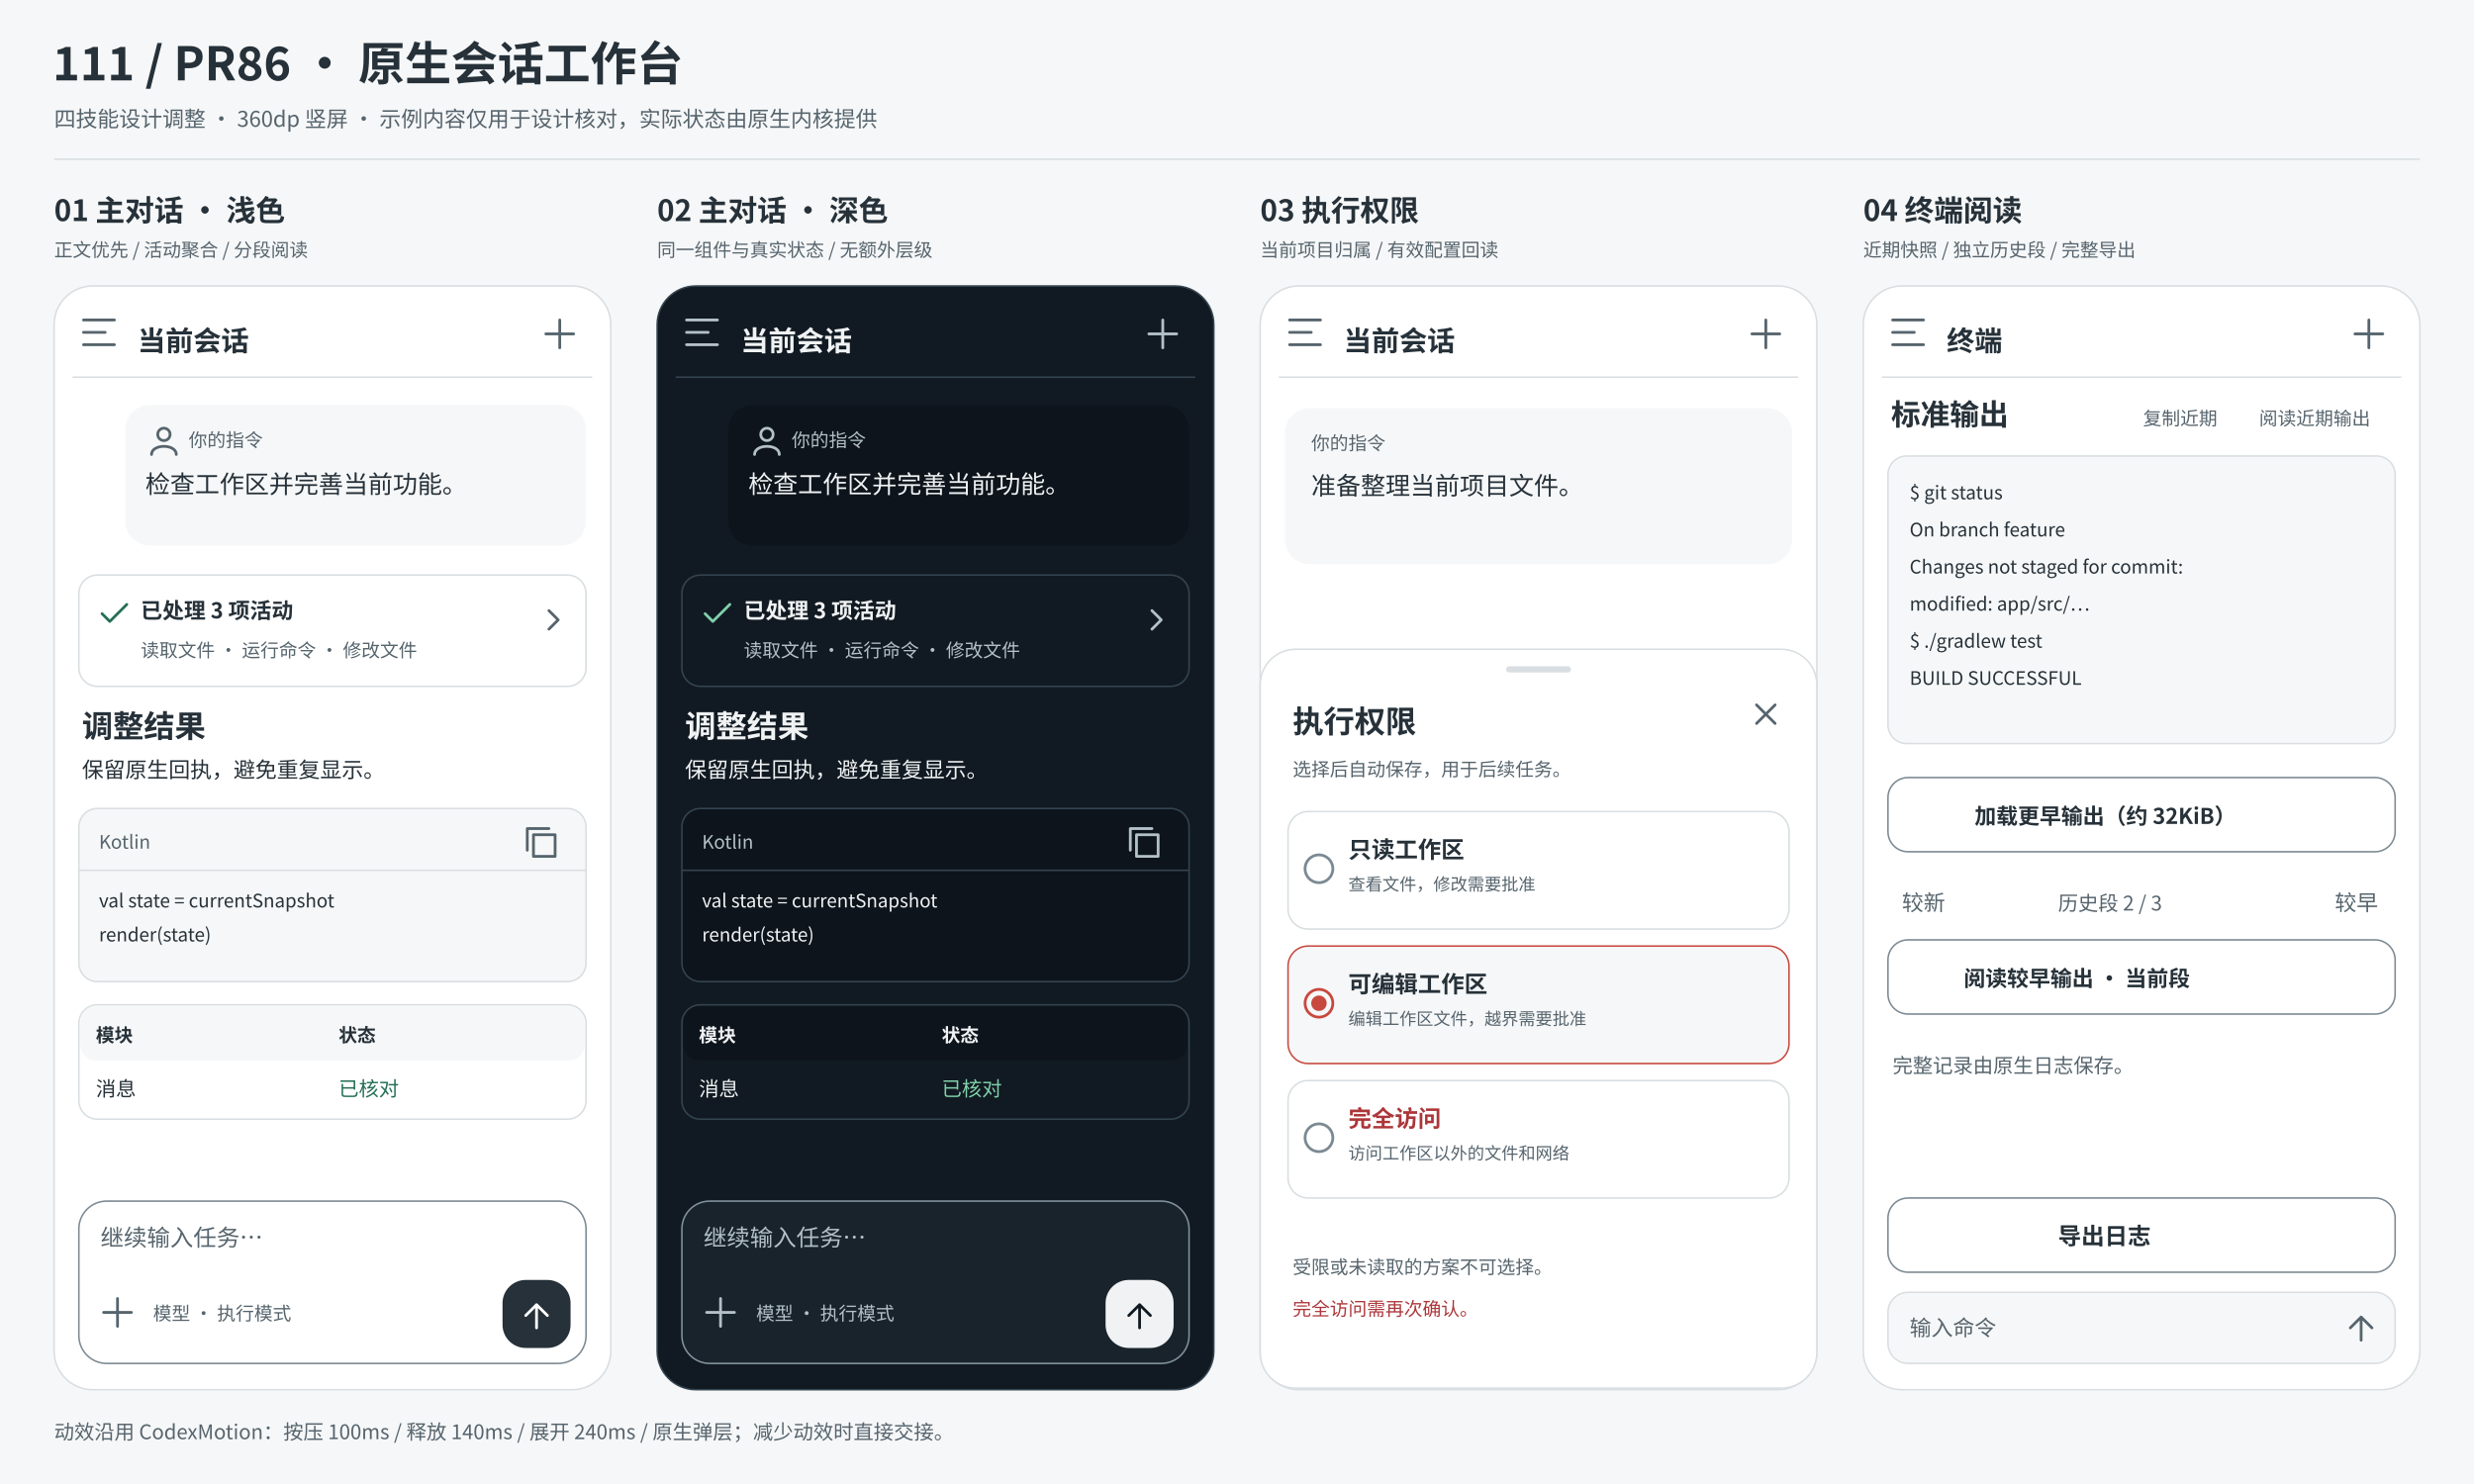
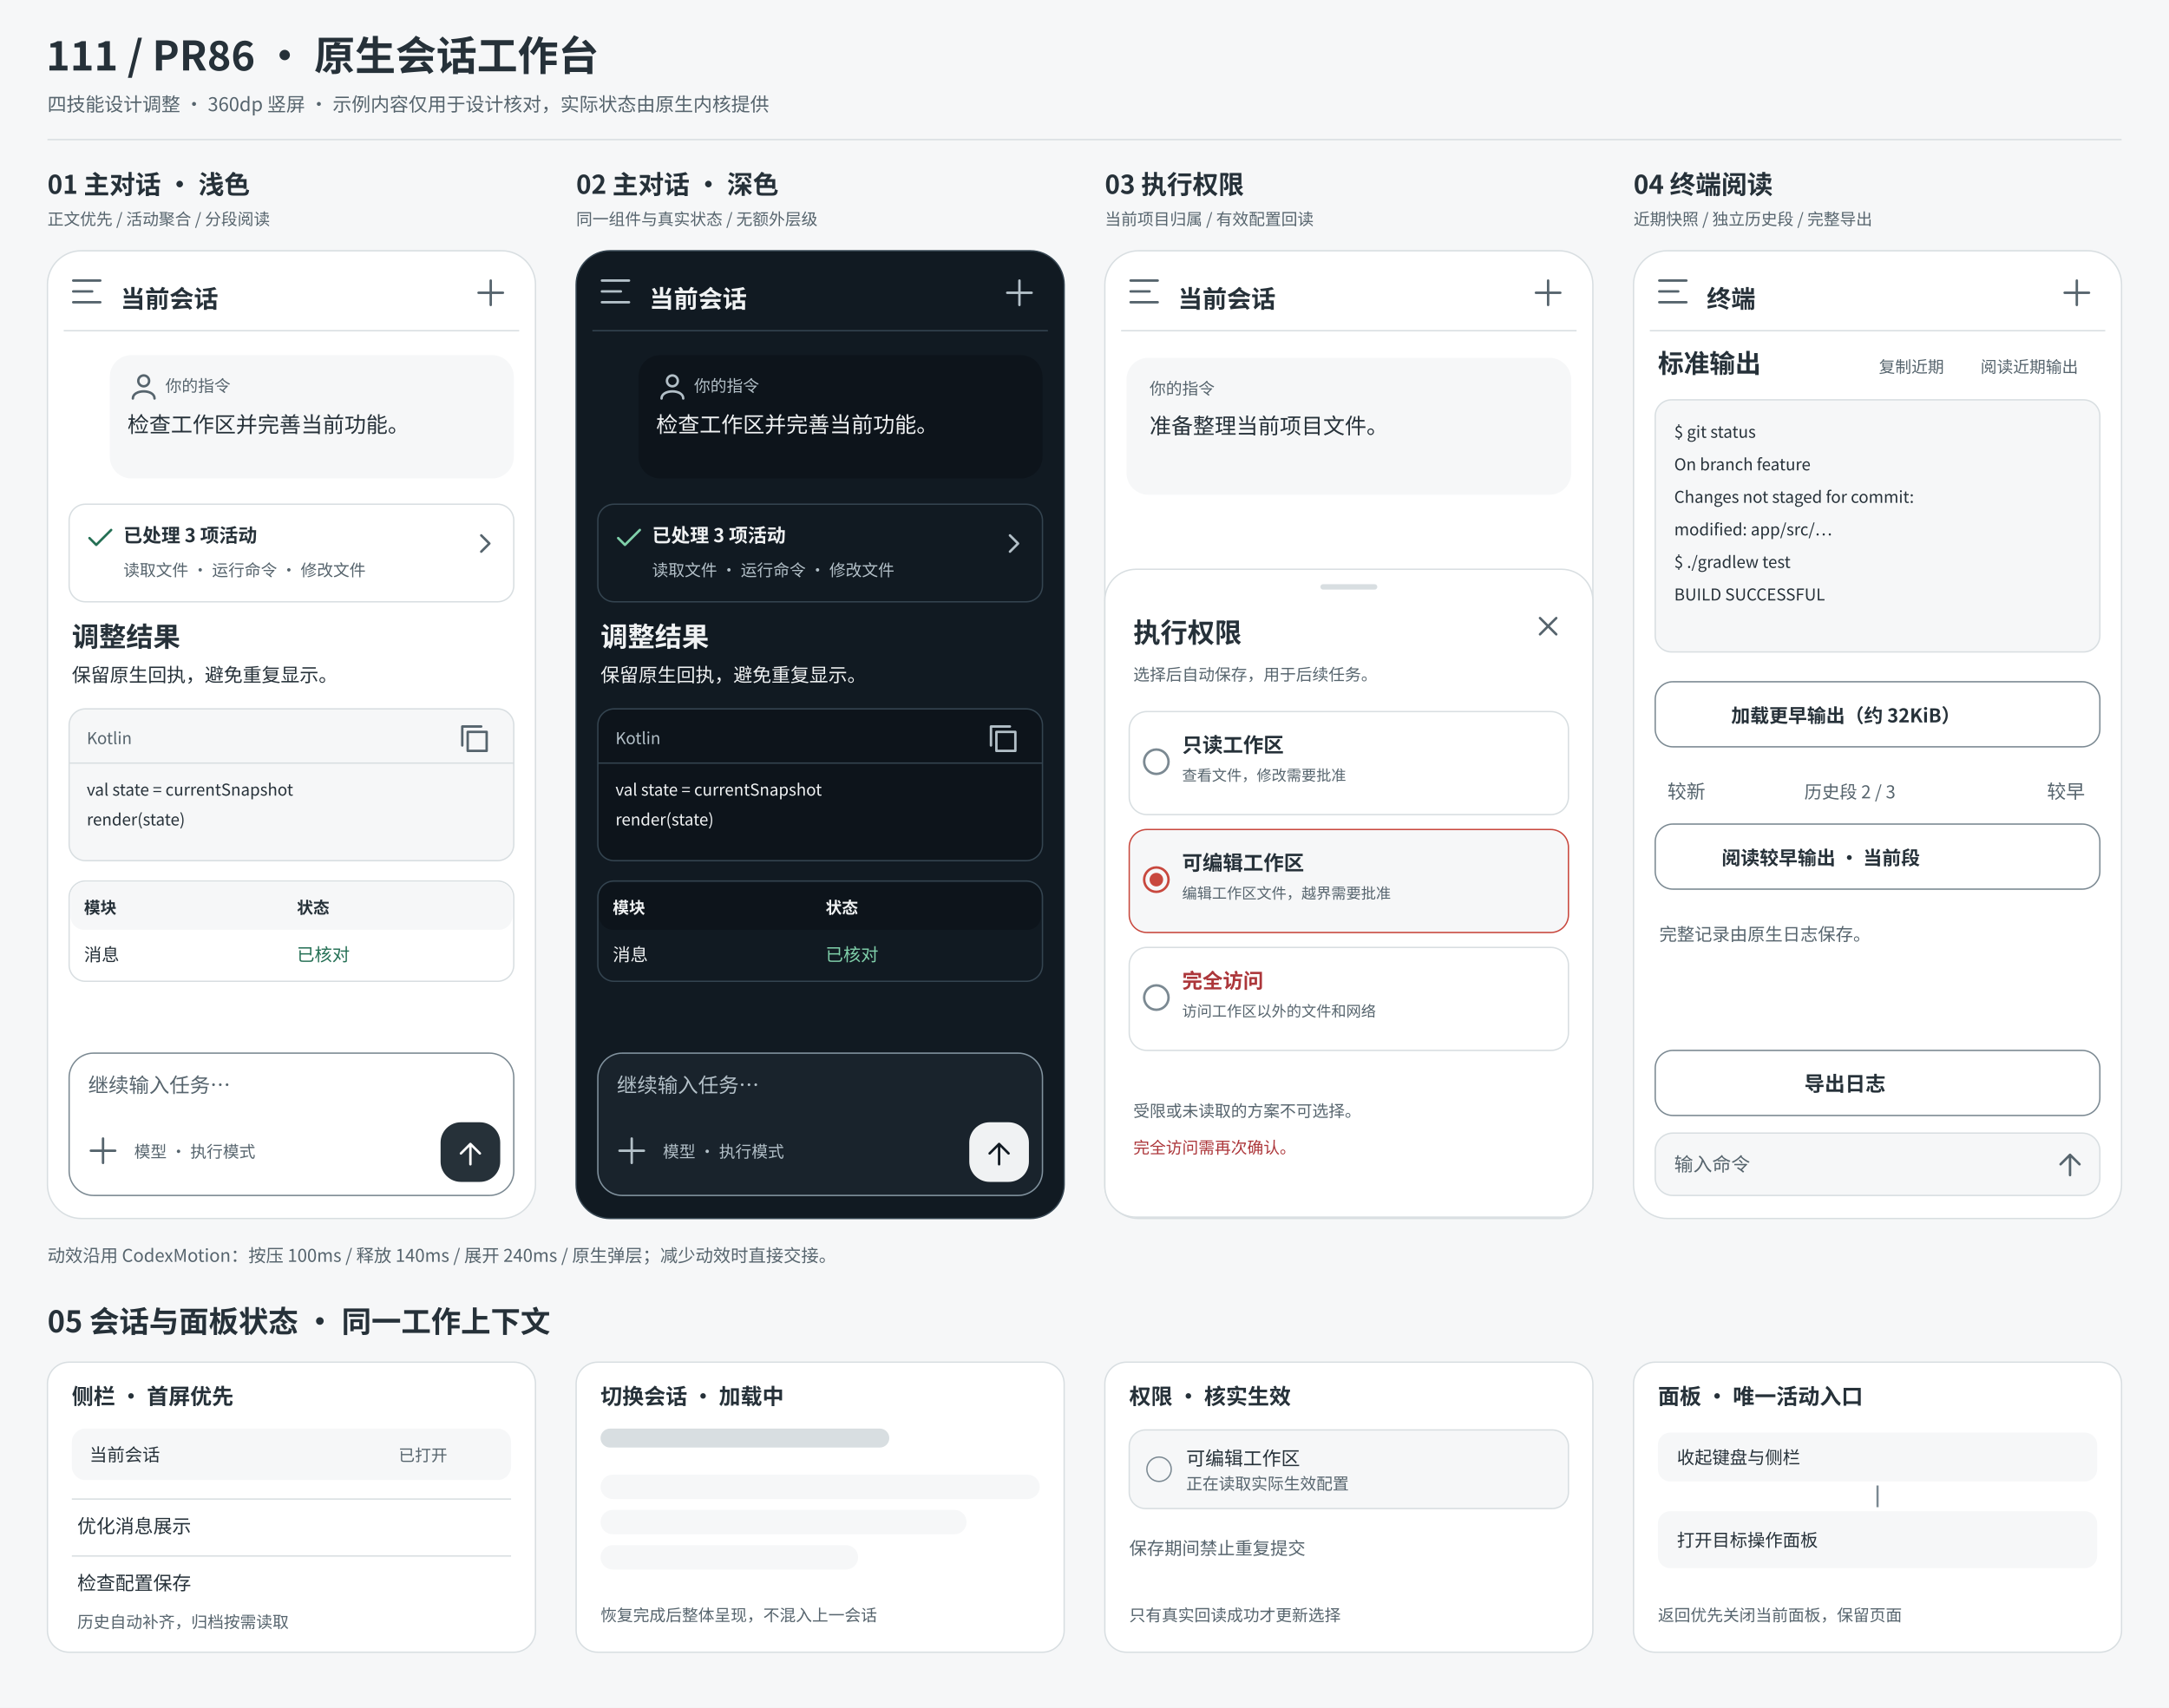
- <svg xmlns="http://www.w3.org/2000/svg" width="1600" height="960" viewBox="0 0 1600 960" role="img" aria-label="PR86 原生会话工作台组件设计">
-   <rect x="0" y="0" width="1600" height="960" rx="0" fill="#F6F7F8" stroke="none" />
+ <svg xmlns="http://www.w3.org/2000/svg" width="1600" height="1260" viewBox="0 0 1600 1260" role="img" aria-label="PR86 原生会话工作台组件设计">
+   <rect x="0" y="0" width="1600" height="1260" rx="0" fill="#F6F7F8" stroke="none" />
  <text x="34" y="52" fill="#263139" font-family="Noto Sans CJK SC, Microsoft YaHei, sans-serif" font-size="30" font-weight="700">111 / PR86 · 原生会话工作台</text>
  <text x="35" y="82" fill="#56646D" font-family="Noto Sans CJK SC, Microsoft YaHei, sans-serif" font-size="14" font-weight="400">四技能设计调整 · 360dp 竖屏 · 示例内容仅用于设计核对，实际状态由原生内核提供</text>
  <path d="M35 103H1565" fill="none" stroke="#D8DEE1" />
  <text x="35" y="143" fill="#263139" font-family="Noto Sans CJK SC, Microsoft YaHei, sans-serif" font-size="19" font-weight="700">01 主对话 · 浅色</text>
  <text x="35" y="166" fill="#56646D" font-family="Noto Sans CJK SC, Microsoft YaHei, sans-serif" font-size="12" font-weight="400">正文优先 / 活动聚合 / 分段阅读</text>
  <rect x="35" y="185" width="360" height="714" rx="25" fill="#FFFFFF" stroke="#D8DEE1" />
  <path d="M47 244H383" fill="none" stroke="#D8DEE1" />
  <g transform="translate(52 203)" fill="none" stroke="#56646D" stroke-width="1.8" stroke-linecap="round" stroke-linejoin="round">
    <path d="M2 4H22M2 12H16M2 20H22" />
  </g>
  <text x="89" y="227" fill="#263139" font-family="Noto Sans CJK SC, Microsoft YaHei, sans-serif" font-size="18" font-weight="700">当前会话</text>
  <g transform="translate(350 204)" fill="none" stroke="#56646D" stroke-width="1.8" stroke-linecap="round" stroke-linejoin="round">
    <path d="M12 3V21M3 12H21" />
  </g>
  <rect x="81" y="262" width="298" height="91" rx="16" fill="#F6F7F8" stroke="none" />
  <g transform="translate(94 274)" fill="none" stroke="#56646D" stroke-width="1.8" stroke-linecap="round" stroke-linejoin="round">
    <path d="M12 3a4 4 0 1 0 0 8a4 4 0 1 0 0 -8M4 20c0-7 16-7 16 0" />
  </g>
  <text x="122" y="289" fill="#56646D" font-family="Noto Sans CJK SC, Microsoft YaHei, sans-serif" font-size="12" font-weight="400">你的指令</text>
  <text x="94" y="319" fill="#263139" font-family="Noto Sans CJK SC, Microsoft YaHei, sans-serif" font-size="16" font-weight="400">检查工作区并完善当前功能。</text>
  <rect x="51" y="372" width="328" height="72" rx="12" fill="#FFFFFF" stroke="#D8DEE1" />
  <g transform="translate(62 385)" fill="none" stroke="#246F54" stroke-width="1.8" stroke-linecap="round" stroke-linejoin="round">
    <path d="M4 12l5 5 11-11" />
  </g>
  <text x="91" y="400" fill="#263139" font-family="Noto Sans CJK SC, Microsoft YaHei, sans-serif" font-size="14" font-weight="600">已处理 3 项活动</text>
  <text x="91" y="425" fill="#56646D" font-family="Noto Sans CJK SC, Microsoft YaHei, sans-serif" font-size="12" font-weight="400">读取文件 · 运行命令 · 修改文件</text>
  <g transform="translate(346 389)" fill="none" stroke="#56646D" stroke-width="1.8" stroke-linecap="round" stroke-linejoin="round">
    <path d="M9 6l6 6-6 6" />
  </g>
  <text x="53" y="477" fill="#263139" font-family="Noto Sans CJK SC, Microsoft YaHei, sans-serif" font-size="20" font-weight="600">调整结果</text>
  <text x="53" y="503" fill="#263139" font-family="Noto Sans CJK SC, Microsoft YaHei, sans-serif" font-size="14" font-weight="400">保留原生回执，避免重复显示。</text>
  <rect x="51" y="523" width="328" height="112" rx="12" fill="#F6F7F8" stroke="#D8DEE1" />
  <text x="64" y="549" fill="#56646D" font-family="Noto Sans CJK SC, Microsoft YaHei, sans-serif" font-size="12" font-weight="400">Kotlin</text>
  <g transform="translate(338 533)" fill="none" stroke="#56646D" stroke-width="1.8" stroke-linecap="round" stroke-linejoin="round">
    <path d="M7 7H21V21H7ZM3 17V3H17" />
  </g>
  <path d="M51 563H379" fill="none" stroke="#D8DEE1" />
  <text x="64" y="587" fill="#263139" font-family="Noto Sans CJK SC, Microsoft YaHei, sans-serif" font-size="12" font-weight="400">val state = currentSnapshot</text>
  <text x="64" y="609" fill="#263139" font-family="Noto Sans CJK SC, Microsoft YaHei, sans-serif" font-size="12" font-weight="400">render(state)</text>
  <rect x="51" y="650" width="328" height="74" rx="12" fill="#FFFFFF" stroke="#D8DEE1" />
  <rect x="52" y="651" width="326" height="35" rx="10" fill="#F6F7F8" stroke="none" />
  <text x="62" y="674" fill="#263139" font-family="Noto Sans CJK SC, Microsoft YaHei, sans-serif" font-size="12" font-weight="600">模块</text>
  <text x="219" y="674" fill="#263139" font-family="Noto Sans CJK SC, Microsoft YaHei, sans-serif" font-size="12" font-weight="600">状态</text>
  <text x="62" y="709" fill="#263139" font-family="Noto Sans CJK SC, Microsoft YaHei, sans-serif" font-size="13" font-weight="400">消息</text>
  <text x="219" y="709" fill="#246F54" font-family="Noto Sans CJK SC, Microsoft YaHei, sans-serif" font-size="13" font-weight="400">已核对</text>
  <rect x="51" y="777" width="328" height="105" rx="18" fill="#FFFFFF" stroke="#7B8992" />
  <text x="65" y="806" fill="#56646D" font-family="Noto Sans CJK SC, Microsoft YaHei, sans-serif" font-size="15" font-weight="400">继续输入任务…</text>
  <g transform="translate(64 837)" fill="none" stroke="#56646D" stroke-width="1.8" stroke-linecap="round" stroke-linejoin="round">
    <path d="M12 3V21M3 12H21" />
  </g>
  <text x="99" y="854" fill="#56646D" font-family="Noto Sans CJK SC, Microsoft YaHei, sans-serif" font-size="12" font-weight="400">模型  ·  执行模式</text>
  <rect x="325" y="828" width="44" height="44" rx="15" fill="#263139" stroke="none" />
  <g transform="translate(335 838)" fill="none" stroke="#FFFFFF" stroke-width="1.8" stroke-linecap="round" stroke-linejoin="round">
    <path d="M5 13l7-7 7 7M12 6V21" />
  </g>
  <text x="425" y="143" fill="#263139" font-family="Noto Sans CJK SC, Microsoft YaHei, sans-serif" font-size="19" font-weight="700">02 主对话 · 深色</text>
  <text x="425" y="166" fill="#56646D" font-family="Noto Sans CJK SC, Microsoft YaHei, sans-serif" font-size="12" font-weight="400">同一组件与真实状态 / 无额外层级</text>
  <rect x="425" y="185" width="360" height="714" rx="25" fill="#111A22" stroke="#344450" />
  <path d="M437 244H773" fill="none" stroke="#344450" />
  <g transform="translate(442 203)" fill="none" stroke="#B3C0C8" stroke-width="1.8" stroke-linecap="round" stroke-linejoin="round">
    <path d="M2 4H22M2 12H16M2 20H22" />
  </g>
  <text x="479" y="227" fill="#F0F2F3" font-family="Noto Sans CJK SC, Microsoft YaHei, sans-serif" font-size="18" font-weight="700">当前会话</text>
  <g transform="translate(740 204)" fill="none" stroke="#B3C0C8" stroke-width="1.8" stroke-linecap="round" stroke-linejoin="round">
    <path d="M12 3V21M3 12H21" />
  </g>
  <rect x="471" y="262" width="298" height="91" rx="16" fill="#0D141B" stroke="none" />
  <g transform="translate(484 274)" fill="none" stroke="#B3C0C8" stroke-width="1.8" stroke-linecap="round" stroke-linejoin="round">
    <path d="M12 3a4 4 0 1 0 0 8a4 4 0 1 0 0 -8M4 20c0-7 16-7 16 0" />
  </g>
  <text x="512" y="289" fill="#B3C0C8" font-family="Noto Sans CJK SC, Microsoft YaHei, sans-serif" font-size="12" font-weight="400">你的指令</text>
  <text x="484" y="319" fill="#F0F2F3" font-family="Noto Sans CJK SC, Microsoft YaHei, sans-serif" font-size="16" font-weight="400">检查工作区并完善当前功能。</text>
  <rect x="441" y="372" width="328" height="72" rx="12" fill="#111A22" stroke="#344450" />
  <g transform="translate(452 385)" fill="none" stroke="#80D0AA" stroke-width="1.8" stroke-linecap="round" stroke-linejoin="round">
    <path d="M4 12l5 5 11-11" />
  </g>
  <text x="481" y="400" fill="#F0F2F3" font-family="Noto Sans CJK SC, Microsoft YaHei, sans-serif" font-size="14" font-weight="600">已处理 3 项活动</text>
  <text x="481" y="425" fill="#B3C0C8" font-family="Noto Sans CJK SC, Microsoft YaHei, sans-serif" font-size="12" font-weight="400">读取文件 · 运行命令 · 修改文件</text>
  <g transform="translate(736 389)" fill="none" stroke="#B3C0C8" stroke-width="1.8" stroke-linecap="round" stroke-linejoin="round">
    <path d="M9 6l6 6-6 6" />
  </g>
  <text x="443" y="477" fill="#F0F2F3" font-family="Noto Sans CJK SC, Microsoft YaHei, sans-serif" font-size="20" font-weight="600">调整结果</text>
  <text x="443" y="503" fill="#F0F2F3" font-family="Noto Sans CJK SC, Microsoft YaHei, sans-serif" font-size="14" font-weight="400">保留原生回执，避免重复显示。</text>
  <rect x="441" y="523" width="328" height="112" rx="12" fill="#0D141B" stroke="#344450" />
  <text x="454" y="549" fill="#B3C0C8" font-family="Noto Sans CJK SC, Microsoft YaHei, sans-serif" font-size="12" font-weight="400">Kotlin</text>
  <g transform="translate(728 533)" fill="none" stroke="#B3C0C8" stroke-width="1.8" stroke-linecap="round" stroke-linejoin="round">
    <path d="M7 7H21V21H7ZM3 17V3H17" />
  </g>
  <path d="M441 563H769" fill="none" stroke="#344450" />
  <text x="454" y="587" fill="#F0F2F3" font-family="Noto Sans CJK SC, Microsoft YaHei, sans-serif" font-size="12" font-weight="400">val state = currentSnapshot</text>
  <text x="454" y="609" fill="#F0F2F3" font-family="Noto Sans CJK SC, Microsoft YaHei, sans-serif" font-size="12" font-weight="400">render(state)</text>
  <rect x="441" y="650" width="328" height="74" rx="12" fill="#111A22" stroke="#344450" />
  <rect x="442" y="651" width="326" height="35" rx="10" fill="#0D141B" stroke="none" />
  <text x="452" y="674" fill="#F0F2F3" font-family="Noto Sans CJK SC, Microsoft YaHei, sans-serif" font-size="12" font-weight="600">模块</text>
  <text x="609" y="674" fill="#F0F2F3" font-family="Noto Sans CJK SC, Microsoft YaHei, sans-serif" font-size="12" font-weight="600">状态</text>
  <text x="452" y="709" fill="#F0F2F3" font-family="Noto Sans CJK SC, Microsoft YaHei, sans-serif" font-size="13" font-weight="400">消息</text>
  <text x="609" y="709" fill="#80D0AA" font-family="Noto Sans CJK SC, Microsoft YaHei, sans-serif" font-size="13" font-weight="400">已核对</text>
  <rect x="441" y="777" width="328" height="105" rx="18" fill="#19232C" stroke="#81929E" />
  <text x="455" y="806" fill="#B3C0C8" font-family="Noto Sans CJK SC, Microsoft YaHei, sans-serif" font-size="15" font-weight="400">继续输入任务…</text>
  <g transform="translate(454 837)" fill="none" stroke="#B3C0C8" stroke-width="1.8" stroke-linecap="round" stroke-linejoin="round">
    <path d="M12 3V21M3 12H21" />
  </g>
  <text x="489" y="854" fill="#B3C0C8" font-family="Noto Sans CJK SC, Microsoft YaHei, sans-serif" font-size="12" font-weight="400">模型  ·  执行模式</text>
  <rect x="715" y="828" width="44" height="44" rx="15" fill="#F0F2F3" stroke="none" />
  <g transform="translate(725 838)" fill="none" stroke="#111A22" stroke-width="1.8" stroke-linecap="round" stroke-linejoin="round">
    <path d="M5 13l7-7 7 7M12 6V21" />
  </g>
  <text x="815" y="143" fill="#263139" font-family="Noto Sans CJK SC, Microsoft YaHei, sans-serif" font-size="19" font-weight="700">03 执行权限</text>
  <text x="815" y="166" fill="#56646D" font-family="Noto Sans CJK SC, Microsoft YaHei, sans-serif" font-size="12" font-weight="400">当前项目归属 / 有效配置回读</text>
  <rect x="815" y="185" width="360" height="714" rx="25" fill="#FFFFFF" stroke="#D8DEE1" />
  <path d="M827 244H1163" fill="none" stroke="#D8DEE1" />
  <g transform="translate(832 203)" fill="none" stroke="#56646D" stroke-width="1.8" stroke-linecap="round" stroke-linejoin="round">
    <path d="M2 4H22M2 12H16M2 20H22" />
  </g>
  <text x="869" y="227" fill="#263139" font-family="Noto Sans CJK SC, Microsoft YaHei, sans-serif" font-size="18" font-weight="700">当前会话</text>
  <g transform="translate(1130 204)" fill="none" stroke="#56646D" stroke-width="1.8" stroke-linecap="round" stroke-linejoin="round">
    <path d="M12 3V21M3 12H21" />
  </g>
  <rect x="831" y="264" width="328" height="101" rx="16" fill="#F6F7F8" stroke="none" />
  <text x="848" y="291" fill="#56646D" font-family="Noto Sans CJK SC, Microsoft YaHei, sans-serif" font-size="12" font-weight="400">你的指令</text>
  <text x="848" y="320" fill="#263139" font-family="Noto Sans CJK SC, Microsoft YaHei, sans-serif" font-size="16" font-weight="400">准备整理当前项目文件。</text>
  <rect x="831" y="779" width="328" height="103" rx="18" fill="#FFFFFF" stroke="#7B8992" />
  <text x="846" y="809" fill="#56646D" font-family="Noto Sans CJK SC, Microsoft YaHei, sans-serif" font-size="15" font-weight="400">输入任务…</text>
  <rect x="815" y="420" width="360" height="478" rx="23" fill="#FFFFFF" stroke="#D8DEE1" />
  <rect x="974" y="431" width="42" height="4" rx="2" fill="#D8DEE1" stroke="none" />
  <text x="836" y="474" fill="#263139" font-family="Noto Sans CJK SC, Microsoft YaHei, sans-serif" font-size="20" font-weight="700">执行权限</text>
  <g transform="translate(1130 450)" fill="none" stroke="#56646D" stroke-width="1.8" stroke-linecap="round" stroke-linejoin="round">
    <path d="M6 6l12 12M18 6L6 18" />
  </g>
  <text x="836" y="502" fill="#56646D" font-family="Noto Sans CJK SC, Microsoft YaHei, sans-serif" font-size="12" font-weight="400">选择后自动保存，用于后续任务。</text>
  <rect x="833" y="525" width="324" height="76" rx="13" fill="#FFFFFF" stroke="#D8DEE1" />
  <circle cx="853" cy="562" r="9" fill="none" stroke="#7B8992" stroke-width="1.8" />
  <text x="872" y="555" fill="#263139" font-family="Noto Sans CJK SC, Microsoft YaHei, sans-serif" font-size="15" font-weight="600">只读工作区</text>
  <text x="872" y="576" fill="#56646D" font-family="Noto Sans CJK SC, Microsoft YaHei, sans-serif" font-size="11" font-weight="400">查看文件，修改需要批准</text>
  <rect x="833" y="612" width="324" height="76" rx="13" fill="#F6F7F8" stroke="#C8483E" />
  <circle cx="853" cy="649" r="9" fill="none" stroke="#C8483E" stroke-width="1.8" />
  <circle cx="853" cy="649" r="5" fill="#C8483E" />
  <text x="872" y="642" fill="#263139" font-family="Noto Sans CJK SC, Microsoft YaHei, sans-serif" font-size="15" font-weight="600">可编辑工作区</text>
  <text x="872" y="663" fill="#56646D" font-family="Noto Sans CJK SC, Microsoft YaHei, sans-serif" font-size="11" font-weight="400">编辑工作区文件，越界需要批准</text>
  <rect x="833" y="699" width="324" height="76" rx="13" fill="#FFFFFF" stroke="#D8DEE1" />
  <circle cx="853" cy="736" r="9" fill="none" stroke="#7B8992" stroke-width="1.8" />
  <text x="872" y="729" fill="#AC363A" font-family="Noto Sans CJK SC, Microsoft YaHei, sans-serif" font-size="15" font-weight="600">完全访问</text>
  <text x="872" y="750" fill="#56646D" font-family="Noto Sans CJK SC, Microsoft YaHei, sans-serif" font-size="11" font-weight="400">访问工作区以外的文件和网络</text>
  <text x="836" y="824" fill="#56646D" font-family="Noto Sans CJK SC, Microsoft YaHei, sans-serif" font-size="12" font-weight="400">受限或未读取的方案不可选择。</text>
  <text x="836" y="851" fill="#AC363A" font-family="Noto Sans CJK SC, Microsoft YaHei, sans-serif" font-size="12" font-weight="400">完全访问需再次确认。</text>
  <text x="1205" y="143" fill="#263139" font-family="Noto Sans CJK SC, Microsoft YaHei, sans-serif" font-size="19" font-weight="700">04 终端阅读</text>
  <text x="1205" y="166" fill="#56646D" font-family="Noto Sans CJK SC, Microsoft YaHei, sans-serif" font-size="12" font-weight="400">近期快照 / 独立历史段 / 完整导出</text>
  <rect x="1205" y="185" width="360" height="714" rx="25" fill="#FFFFFF" stroke="#D8DEE1" />
  <path d="M1217 244H1553" fill="none" stroke="#D8DEE1" />
  <g transform="translate(1222 203)" fill="none" stroke="#56646D" stroke-width="1.8" stroke-linecap="round" stroke-linejoin="round">
    <path d="M2 4H22M2 12H16M2 20H22" />
  </g>
  <text x="1259" y="227" fill="#263139" font-family="Noto Sans CJK SC, Microsoft YaHei, sans-serif" font-size="18" font-weight="700">终端</text>
  <g transform="translate(1520 204)" fill="none" stroke="#56646D" stroke-width="1.8" stroke-linecap="round" stroke-linejoin="round">
    <path d="M12 3V21M3 12H21" />
  </g>
  <text x="1223" y="275" fill="#263139" font-family="Noto Sans CJK SC, Microsoft YaHei, sans-serif" font-size="19" font-weight="700">标准输出</text>
  <text x="1386" y="275" fill="#56646D" font-family="Noto Sans CJK SC, Microsoft YaHei, sans-serif" font-size="12" font-weight="400">复制近期</text>
  <text x="1461" y="275" fill="#56646D" font-family="Noto Sans CJK SC, Microsoft YaHei, sans-serif" font-size="12" font-weight="400">阅读近期输出</text>
  <rect x="1221" y="295" width="328" height="186" rx="12" fill="#F6F7F8" stroke="#D8DEE1" />
  <text x="1235" y="323" fill="#263139" font-family="Noto Sans CJK SC, Microsoft YaHei, sans-serif" font-size="12" font-weight="400">$ git status</text>
  <text x="1235" y="347" fill="#263139" font-family="Noto Sans CJK SC, Microsoft YaHei, sans-serif" font-size="12" font-weight="400">On branch feature</text>
  <text x="1235" y="371" fill="#263139" font-family="Noto Sans CJK SC, Microsoft YaHei, sans-serif" font-size="12" font-weight="400">Changes not staged for commit:</text>
  <text x="1235" y="395" fill="#263139" font-family="Noto Sans CJK SC, Microsoft YaHei, sans-serif" font-size="12" font-weight="400">  modified: app/src/…</text>
  <text x="1235" y="419" fill="#263139" font-family="Noto Sans CJK SC, Microsoft YaHei, sans-serif" font-size="12" font-weight="400">$ ./gradlew test</text>
  <text x="1235" y="443" fill="#263139" font-family="Noto Sans CJK SC, Microsoft YaHei, sans-serif" font-size="12" font-weight="400">BUILD SUCCESSFUL</text>
  <rect x="1221" y="503" width="328" height="48" rx="13" fill="#FFFFFF" stroke="#7B8992" />
  <text x="1277" y="533" fill="#263139" font-family="Noto Sans CJK SC, Microsoft YaHei, sans-serif" font-size="14" font-weight="600">加载更早输出（约 32KiB）</text>
  <text x="1230" y="589" fill="#56646D" font-family="Noto Sans CJK SC, Microsoft YaHei, sans-serif" font-size="14" font-weight="400">较新</text>
  <text x="1331" y="589" fill="#56646D" font-family="Noto Sans CJK SC, Microsoft YaHei, sans-serif" font-size="13" font-weight="400">历史段 2 / 3</text>
  <text x="1510" y="589" fill="#56646D" font-family="Noto Sans CJK SC, Microsoft YaHei, sans-serif" font-size="14" font-weight="400">较早</text>
  <rect x="1221" y="608" width="328" height="48" rx="13" fill="#FFFFFF" stroke="#7B8992" />
  <text x="1270" y="638" fill="#263139" font-family="Noto Sans CJK SC, Microsoft YaHei, sans-serif" font-size="14" font-weight="600">阅读较早输出 · 当前段</text>
  <text x="1224" y="694" fill="#56646D" font-family="Noto Sans CJK SC, Microsoft YaHei, sans-serif" font-size="13" font-weight="400">完整记录由原生日志保存。</text>
  <rect x="1221" y="775" width="328" height="48" rx="13" fill="#FFFFFF" stroke="#7B8992" />
  <text x="1331" y="805" fill="#263139" font-family="Noto Sans CJK SC, Microsoft YaHei, sans-serif" font-size="15" font-weight="600">导出日志</text>
  <rect x="1221" y="836" width="328" height="46" rx="13" fill="#F6F7F8" stroke="#D8DEE1" />
  <text x="1235" y="864" fill="#56646D" font-family="Noto Sans CJK SC, Microsoft YaHei, sans-serif" font-size="14" font-weight="400">输入命令</text>
  <g transform="translate(1515 846)" fill="none" stroke="#56646D" stroke-width="1.8" stroke-linecap="round" stroke-linejoin="round">
    <path d="M5 13l7-7 7 7M12 6V21" />
  </g>
  <text x="35" y="931" fill="#56646D" font-family="Noto Sans CJK SC, Microsoft YaHei, sans-serif" font-size="13" font-weight="400">动效沿用 CodexMotion：按压 100ms / 释放 140ms / 展开 240ms / 原生弹层；减少动效时直接交接。</text>
+   <g font-family="Noto Sans CJK SC, Microsoft YaHei, sans-serif">
+     <text x="35" y="983" fill="#263139" font-size="22" font-weight="700">05 会话与面板状态 · 同一工作上下文</text>
+     <g transform="translate(35 1005)">
+       <rect width="360" height="214" rx="16" fill="#FFFFFF" stroke="#D8DEE1" />
+       <text x="18" y="31" font-size="16" font-weight="700" fill="#263139">侧栏 · 首屏优先</text>
+       <rect x="18" y="49" width="324" height="38" rx="10" fill="#F6F7F8" />
+       <text x="31" y="73" font-size="13" fill="#263139">当前会话</text>
+       <text x="259" y="73" font-size="12" fill="#56646D">已打开</text>
+       <path d="M18 101H342M18 143H342" stroke="#D8DEE1" />
+       <text x="22" y="126" font-size="14" fill="#263139">优化消息展示</text>
+       <text x="22" y="168" font-size="14" fill="#263139">检查配置保存</text>
+       <text x="22" y="196" font-size="12" fill="#56646D">历史自动补齐，归档按需读取</text>
+     </g>
+     <g transform="translate(425 1005)">
+       <rect width="360" height="214" rx="16" fill="#FFFFFF" stroke="#D8DEE1" />
+       <text x="18" y="31" font-size="16" font-weight="700" fill="#263139">切换会话 · 加载中</text>
+       <rect x="18" y="49" width="213" height="14" rx="7" fill="#D8DEE1" />
+       <rect x="18" y="83" width="324" height="18" rx="9" fill="#F6F7F8" />
+       <rect x="18" y="109" width="270" height="18" rx="9" fill="#F6F7F8" />
+       <rect x="18" y="135" width="190" height="18" rx="9" fill="#F6F7F8" />
+       <text x="18" y="191" font-size="12" fill="#56646D">恢复完成后整体呈现，不混入上一会话</text>
+     </g>
+     <g transform="translate(815 1005)">
+       <rect width="360" height="214" rx="16" fill="#FFFFFF" stroke="#D8DEE1" />
+       <text x="18" y="31" font-size="16" font-weight="700" fill="#263139">权限 · 核实生效</text>
+       <rect x="18" y="50" width="324" height="58" rx="12" fill="#F6F7F8" stroke="#D8DEE1" />
+       <circle cx="40" cy="79" r="9" fill="none" stroke="#7B8992" />
+       <text x="60" y="76" font-size="14" fill="#263139">可编辑工作区</text>
+       <text x="60" y="94" font-size="12" fill="#56646D">正在读取实际生效配置</text>
+       <text x="18" y="142" font-size="13" fill="#56646D">保存期间禁止重复提交</text>
+       <text x="18" y="191" font-size="12" fill="#56646D">只有真实回读成功才更新选择</text>
+     </g>
+     <g transform="translate(1205 1005)">
+       <rect width="360" height="214" rx="16" fill="#FFFFFF" stroke="#D8DEE1" />
+       <text x="18" y="31" font-size="16" font-weight="700" fill="#263139">面板 · 唯一活动入口</text>
+       <rect x="18" y="52" width="324" height="36" rx="9" fill="#F6F7F8" />
+       <text x="32" y="75" font-size="13" fill="#263139">收起键盘与侧栏</text>
+       <path d="M180 91V107" stroke="#7B8992" stroke-width="1.6" />
+       <rect x="18" y="110" width="324" height="42" rx="9" fill="#F6F7F8" />
+       <text x="32" y="136" font-size="13" fill="#263139">打开目标操作面板</text>
+       <text x="18" y="191" font-size="12" fill="#56646D">返回优先关闭当前面板，保留页面</text>
+     </g>
+   </g>
</svg>
